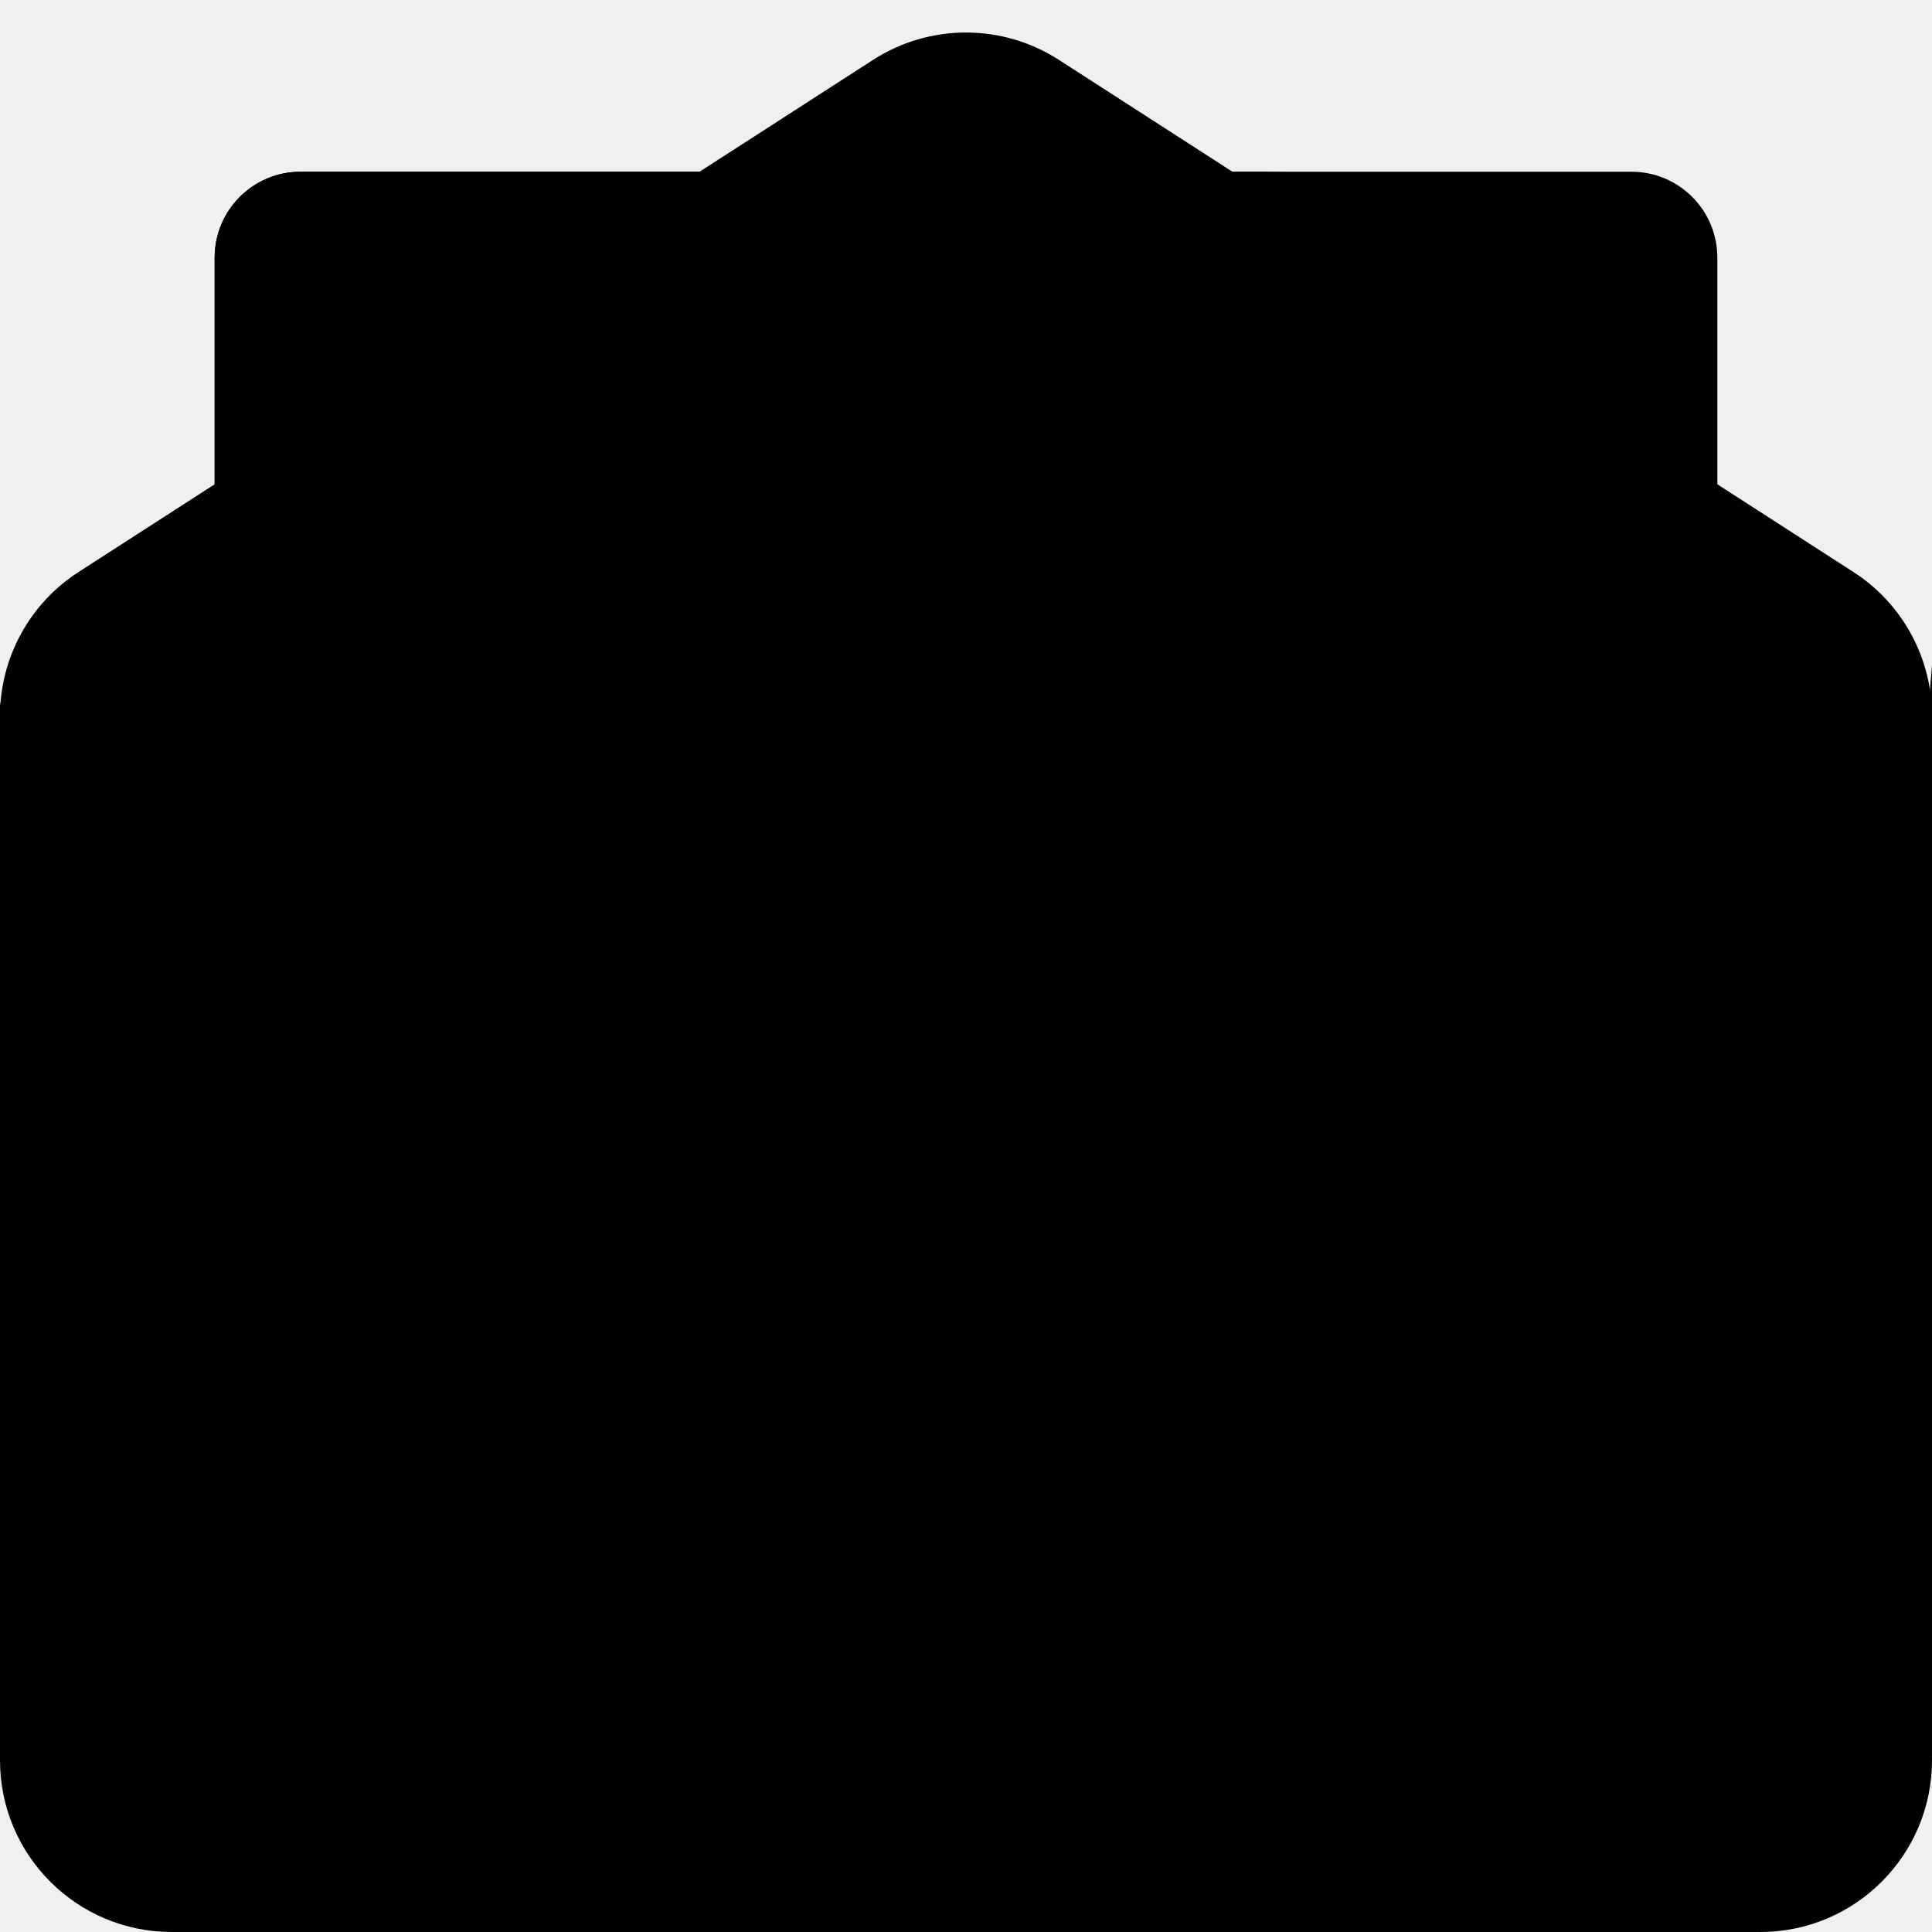
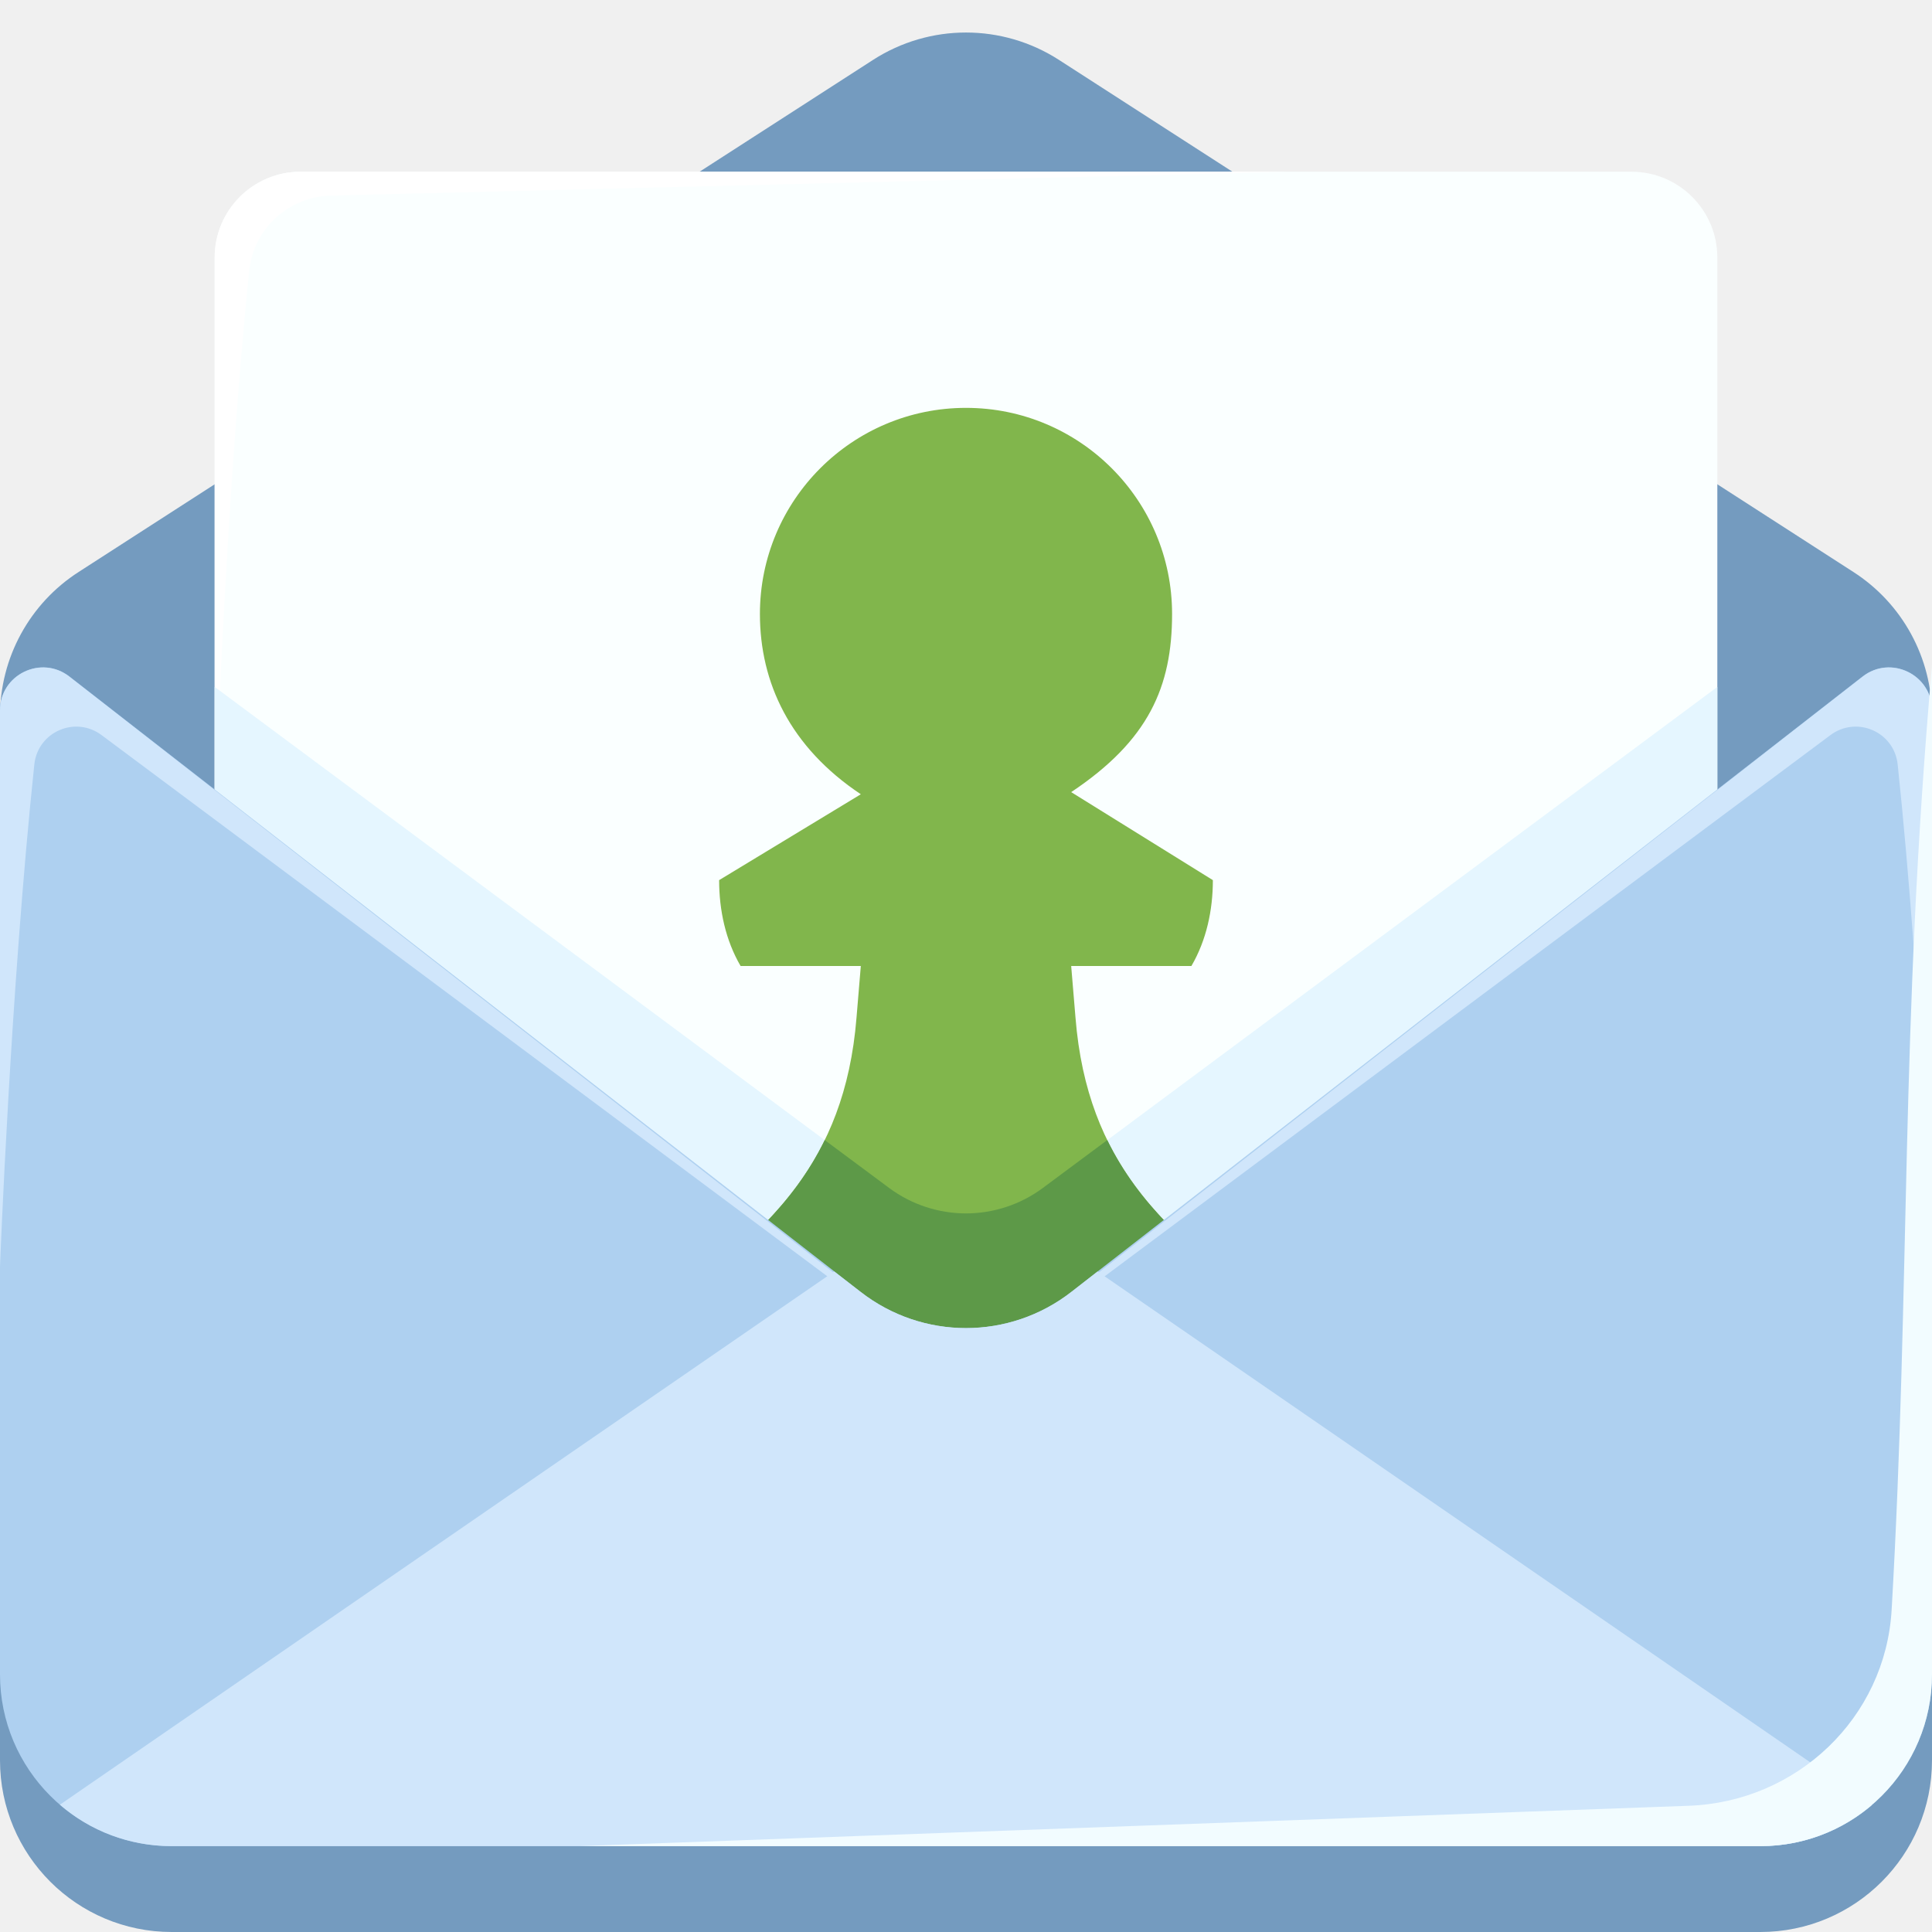
<svg xmlns="http://www.w3.org/2000/svg" viewBox="0 0 90 90">
-   <path d="M3.67,26.64L40.67,2.79C43.31,1.09,46.69,1.09,49.33,2.79L86.33,26.64C88.62,28.11,90,30.64,90,33.36L90,78C90,82.42,86.42,86,82,86L8,86C3.58,86,0,82.42,0,78L0,33.36C0,30.64,1.38,28.11,3.67,26.64Z" fill="currentColor" />
-   <path d="M14,8C11.79,8,10,9.79,10,12L10,84C10,86.21,11.79,88,14,88L76,88C78.21,88,80,86.21,80,84L80,12C80,9.79,78.21,8,76,8Z" fill="currentColor" />
-   <path d="M10,12C10,9.79,11.79,8,14,8L60,8L15.43,9.11C13.46,9.16,11.81,10.64,11.61,12.61C10.49,23.46,10,38,10,38Z" fill="currentColor" />
-   <path d="M45,58L80,32L80,70L10,70L10,32Z" fill="currentColor" />
-   <path d="M65,73C65,59.1,51.2,61.2,50.1,47.4L49.9,45L55.5,45C56.2,43.8,56.5,42.4,56.5,41L49.9,36.9C53.5,34.5,54.6,32,54.6,28.6C54.6,23.3,50.3,19,45,19C39.7,19,35.4,23.3,35.4,28.6C35.4,31.8,36.8,34.8,40.1,37L33.5,41C33.5,42.4,33.8,43.8,34.5,45L40.1,45L39.9,47.4C38.8,61.2,25,59.1,25,73Z" fill="currentColor" />
-   <path d="M65,73L25,73C25,65.92,28.58,62.99,32.24,60C34.57,58.09,36.93,56.16,38.42,53.11L41.42,55.34C43.55,56.92,46.45,56.92,48.58,55.34L51.58,53.11C53.07,56.16,55.43,58.09,57.76,60C61.42,62.99,65,65.92,65,73Z" fill="currentColor" />
-   <path d="M8,65C3.58,65,0,68.58,0,73L0,82C0,86.42,3.58,90,8,90L82,90C86.42,90,90,86.42,90,82L90,73C90,68.58,86.42,65,82,65Z" fill="currentColor" />
-   <path d="M3.23,31.51L40.09,60.18C42.98,62.43,47.02,62.43,49.91,60.18L86.77,31.51C88.09,30.49,90,31.43,90,33.09L90,78C90,82.42,86.42,86,82,86L8,86C3.58,86,0,82.42,0,78L0,33.09C0,31.43,1.91,30.49,3.23,31.51Z" fill="currentColor" />
-   <path d="M82,86C83.99,86,85.81,85.28,87.21,84.08L51.13,59.23L49.91,60.18C47.02,62.43,42.98,62.43,40.09,60.18L38.86,59.23L2.79,84.07C4.19,85.28,6.01,86,8,86Z" fill="currentColor" />
-   <path d="M0,33.1C0,31.43,1.92,30.5,3.23,31.52L50,68L4.74,34.25C3.52,33.33,1.77,34.08,1.6,35.6C0.49,46.12,0,59,0,59Z" fill="currentColor" />
-   <path d="M90,33.1C90,31.43,88.08,30.5,86.77,31.52L40,68L85.26,34.25C86.48,33.33,88.23,34.08,88.4,35.6C89.51,46.12,90,59,90,59Z" fill="currentColor" />
-   <path d="M90,78C90,82.42,86.42,86,82,86L27,86L78.66,84.12C83.7,83.94,87.83,80.03,88.12,74.99C89,59.68,88.51,47.89,90,31Z" fill="currentColor" />
+   <path d="M3.67,26.64L40.67,2.79C43.31,1.09,46.69,1.09,49.33,2.79L86.33,26.64C88.62,28.11,90,30.64,90,33.36L90,78C90,82.42,86.42,86,82,86L8,86C3.58,86,0,82.42,0,78L0,33.36C0,30.64,1.38,28.11,3.67,26.64Z" fill="#749BBF" />
+   <path d="M14,8C11.79,8,10,9.79,10,12L10,84C10,86.21,11.79,88,14,88L76,88C78.21,88,80,86.21,80,84L80,12C80,9.79,78.21,8,76,8Z" fill="#FAFFFF" />
+   <path d="M10,12C10,9.79,11.79,8,14,8L60,8L15.43,9.11C13.46,9.16,11.81,10.64,11.61,12.61C10.49,23.46,10,38,10,38Z" fill="white" />
+   <path d="M45,58L80,32L80,70L10,70L10,32Z" fill="#E5F6FF" />
+   <path d="M65,73C65,59.1,51.2,61.2,50.1,47.4L49.9,45L55.5,45C56.2,43.8,56.5,42.4,56.5,41L49.9,36.9C53.5,34.5,54.6,32,54.6,28.6C54.6,23.3,50.3,19,45,19C39.7,19,35.4,23.3,35.4,28.6C35.4,31.8,36.8,34.8,40.1,37L33.5,41C33.5,42.4,33.8,43.8,34.5,45L40.1,45L39.9,47.4C38.8,61.2,25,59.1,25,73Z" fill="#81B64C" />
+   <path d="M65,73L25,73C25,65.92,28.58,62.99,32.24,60C34.57,58.09,36.93,56.16,38.42,53.11L41.42,55.34C43.55,56.92,46.45,56.92,48.58,55.34L51.58,53.11C53.07,56.16,55.43,58.09,57.76,60C61.42,62.99,65,65.92,65,73Z" fill="#5D9948" />
+   <path d="M8,65C3.58,65,0,68.58,0,73L0,82C0,86.42,3.58,90,8,90L82,90C86.42,90,90,86.42,90,82L90,73C90,68.58,86.42,65,82,65Z" fill="#749BBF" />
+   <path d="M3.23,31.51L40.09,60.18C42.98,62.43,47.02,62.43,49.91,60.18L86.77,31.51C88.09,30.49,90,31.43,90,33.09L90,78C90,82.42,86.42,86,82,86L8,86C3.58,86,0,82.42,0,78L0,33.09C0,31.43,1.91,30.49,3.23,31.51Z" fill="#AED0F0" />
+   <path d="M82,86C83.99,86,85.81,85.28,87.21,84.08L51.13,59.23L49.91,60.18C47.02,62.43,42.98,62.43,40.09,60.18L38.86,59.23L2.79,84.07C4.19,85.28,6.01,86,8,86Z" fill="#D0E6FB" />
+   <path d="M0,33.1C0,31.43,1.92,30.5,3.23,31.52L50,68L4.74,34.25C3.52,33.33,1.77,34.08,1.6,35.6C0.49,46.12,0,59,0,59Z" fill="#D0E6FB" />
+   <path d="M90,33.1C90,31.43,88.08,30.5,86.77,31.52L40,68L85.26,34.25C86.48,33.33,88.23,34.08,88.4,35.6C89.51,46.12,90,59,90,59Z" fill="#D0E6FB" />
+   <path d="M90,78C90,82.42,86.42,86,82,86L27,86L78.66,84.12C83.7,83.94,87.83,80.03,88.12,74.99C89,59.68,88.51,47.89,90,31Z" fill="#F2FCFF" />
</svg>
